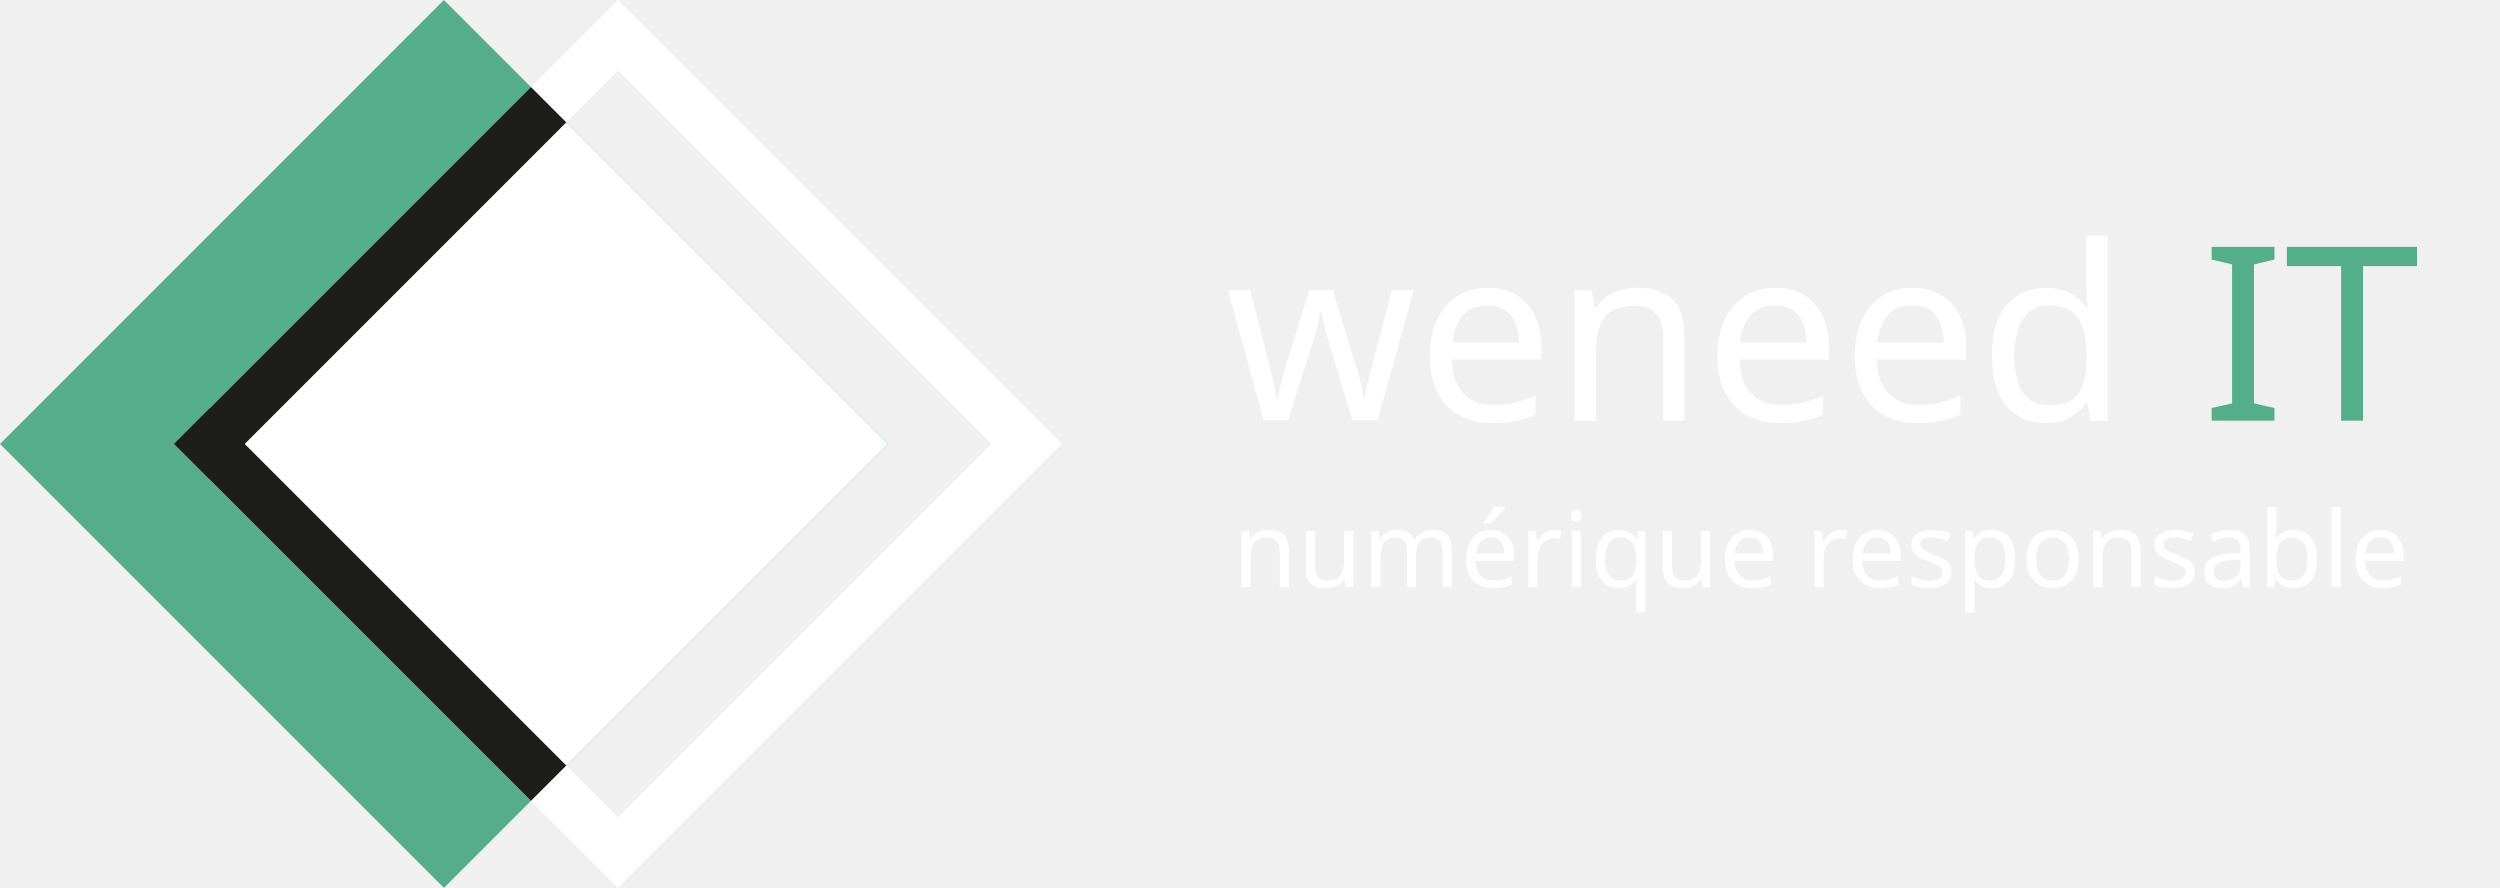
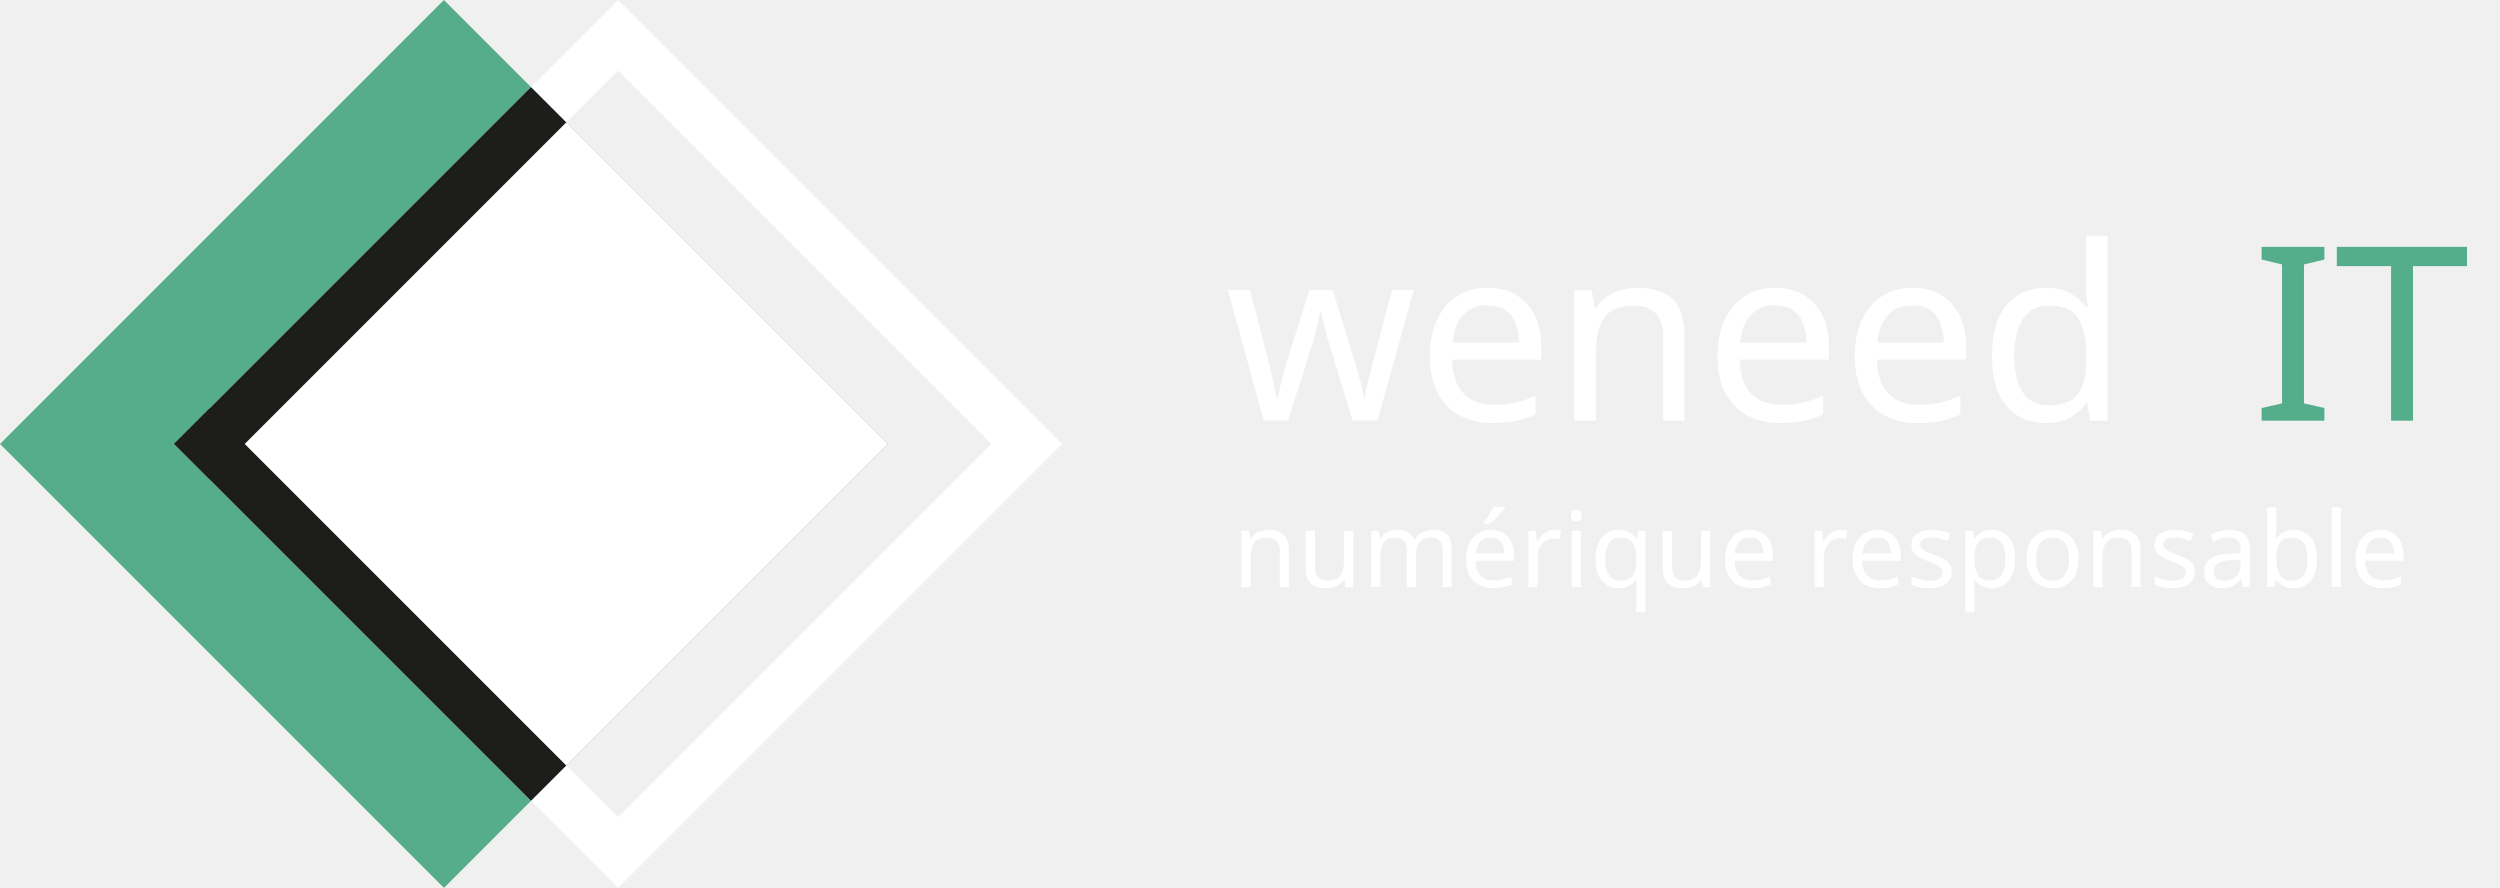
<svg xmlns="http://www.w3.org/2000/svg" id="Calque_1" data-name="Calque 1" viewBox="0 0 2001.77 710.92">
  <defs>
-     <style>.cls-1{fill:#55ad8b;stroke:#55ad8b;}.cls-1,.cls-2{stroke-miterlimit:10;stroke-width:40px;}.cls-2{fill:none;stroke:#fff;}.cls-3,.cls-5,.cls-7{fill:#fff;}.cls-4{fill:#1d1d1b;}.cls-5,.cls-6{font-size:194.85px;}.cls-5,.cls-6,.cls-7{font-family:MontserratAlternates-Light, Montserrat Alternates;font-weight:300;}.cls-6{fill:#54ad8b;}.cls-7{font-size:84px;}</style>
+     <style>
+             .cls-1{fill:#55ad8b;stroke:#55ad8b;}.cls-1,.cls-2{stroke-miterlimit:10;stroke-width:40px;}.cls-2{fill:none;stroke:#fff;}.cls-3,.cls-5,.cls-7{fill:#fff;}.cls-4{fill:#1d1d1b;}.cls-5,.cls-6{font-size:194.85px;}.cls-5,.cls-6,.cls-7{font-family:MontserratAlternates-Light, Montserrat Alternates;font-weight:300;}.cls-6{fill:#54ad8b;}.cls-7{font-size:84px;}
+         </style>
  </defs>
  <rect class="cls-1" x="265.25" y="893.77" width="462.7" height="462.7" transform="translate(799.89 -791.26) rotate(45)" />
  <rect class="cls-2" x="404.63" y="893.77" width="462.7" height="462.7" transform="translate(840.72 -889.82) rotate(45)" />
  <rect class="cls-3" x="408.81" y="941.52" width="367.2" height="367.2" transform="translate(827.95 -859.01) rotate(45)" />
  <rect class="cls-4" x="417.53" y="1051.76" width="40" height="404.18" transform="translate(-899.59 -93.03) rotate(-45)" />
  <rect class="cls-4" x="417.57" y="794.32" width="40.01" height="404.06" transform="translate(-98.68 1240.63) rotate(-135)" />
-   <text class="cls-5" transform="translate(981.05 336.82)">weneed</text>
-   <text class="cls-6" transform="translate(1763.1 336.82)">IT</text>
-   <text class="cls-7" transform="translate(986.9 470.13)">numérique responsable </text>
+   <text style="font-family: 'Montserrat Alternates', sans-serif" class="cls-5" transform="translate(981.05 336.82)">weneed</text>
+   <text style="font-family: 'Montserrat Alternates', sans-serif" class="cls-6" transform="translate(1763.1 336.82)" x="40">IT</text>
+   <text style="font-family: 'Montserrat Alternates', sans-serif" class="cls-7" transform="translate(986.9 470.13)">numérique responsable </text>
</svg>
